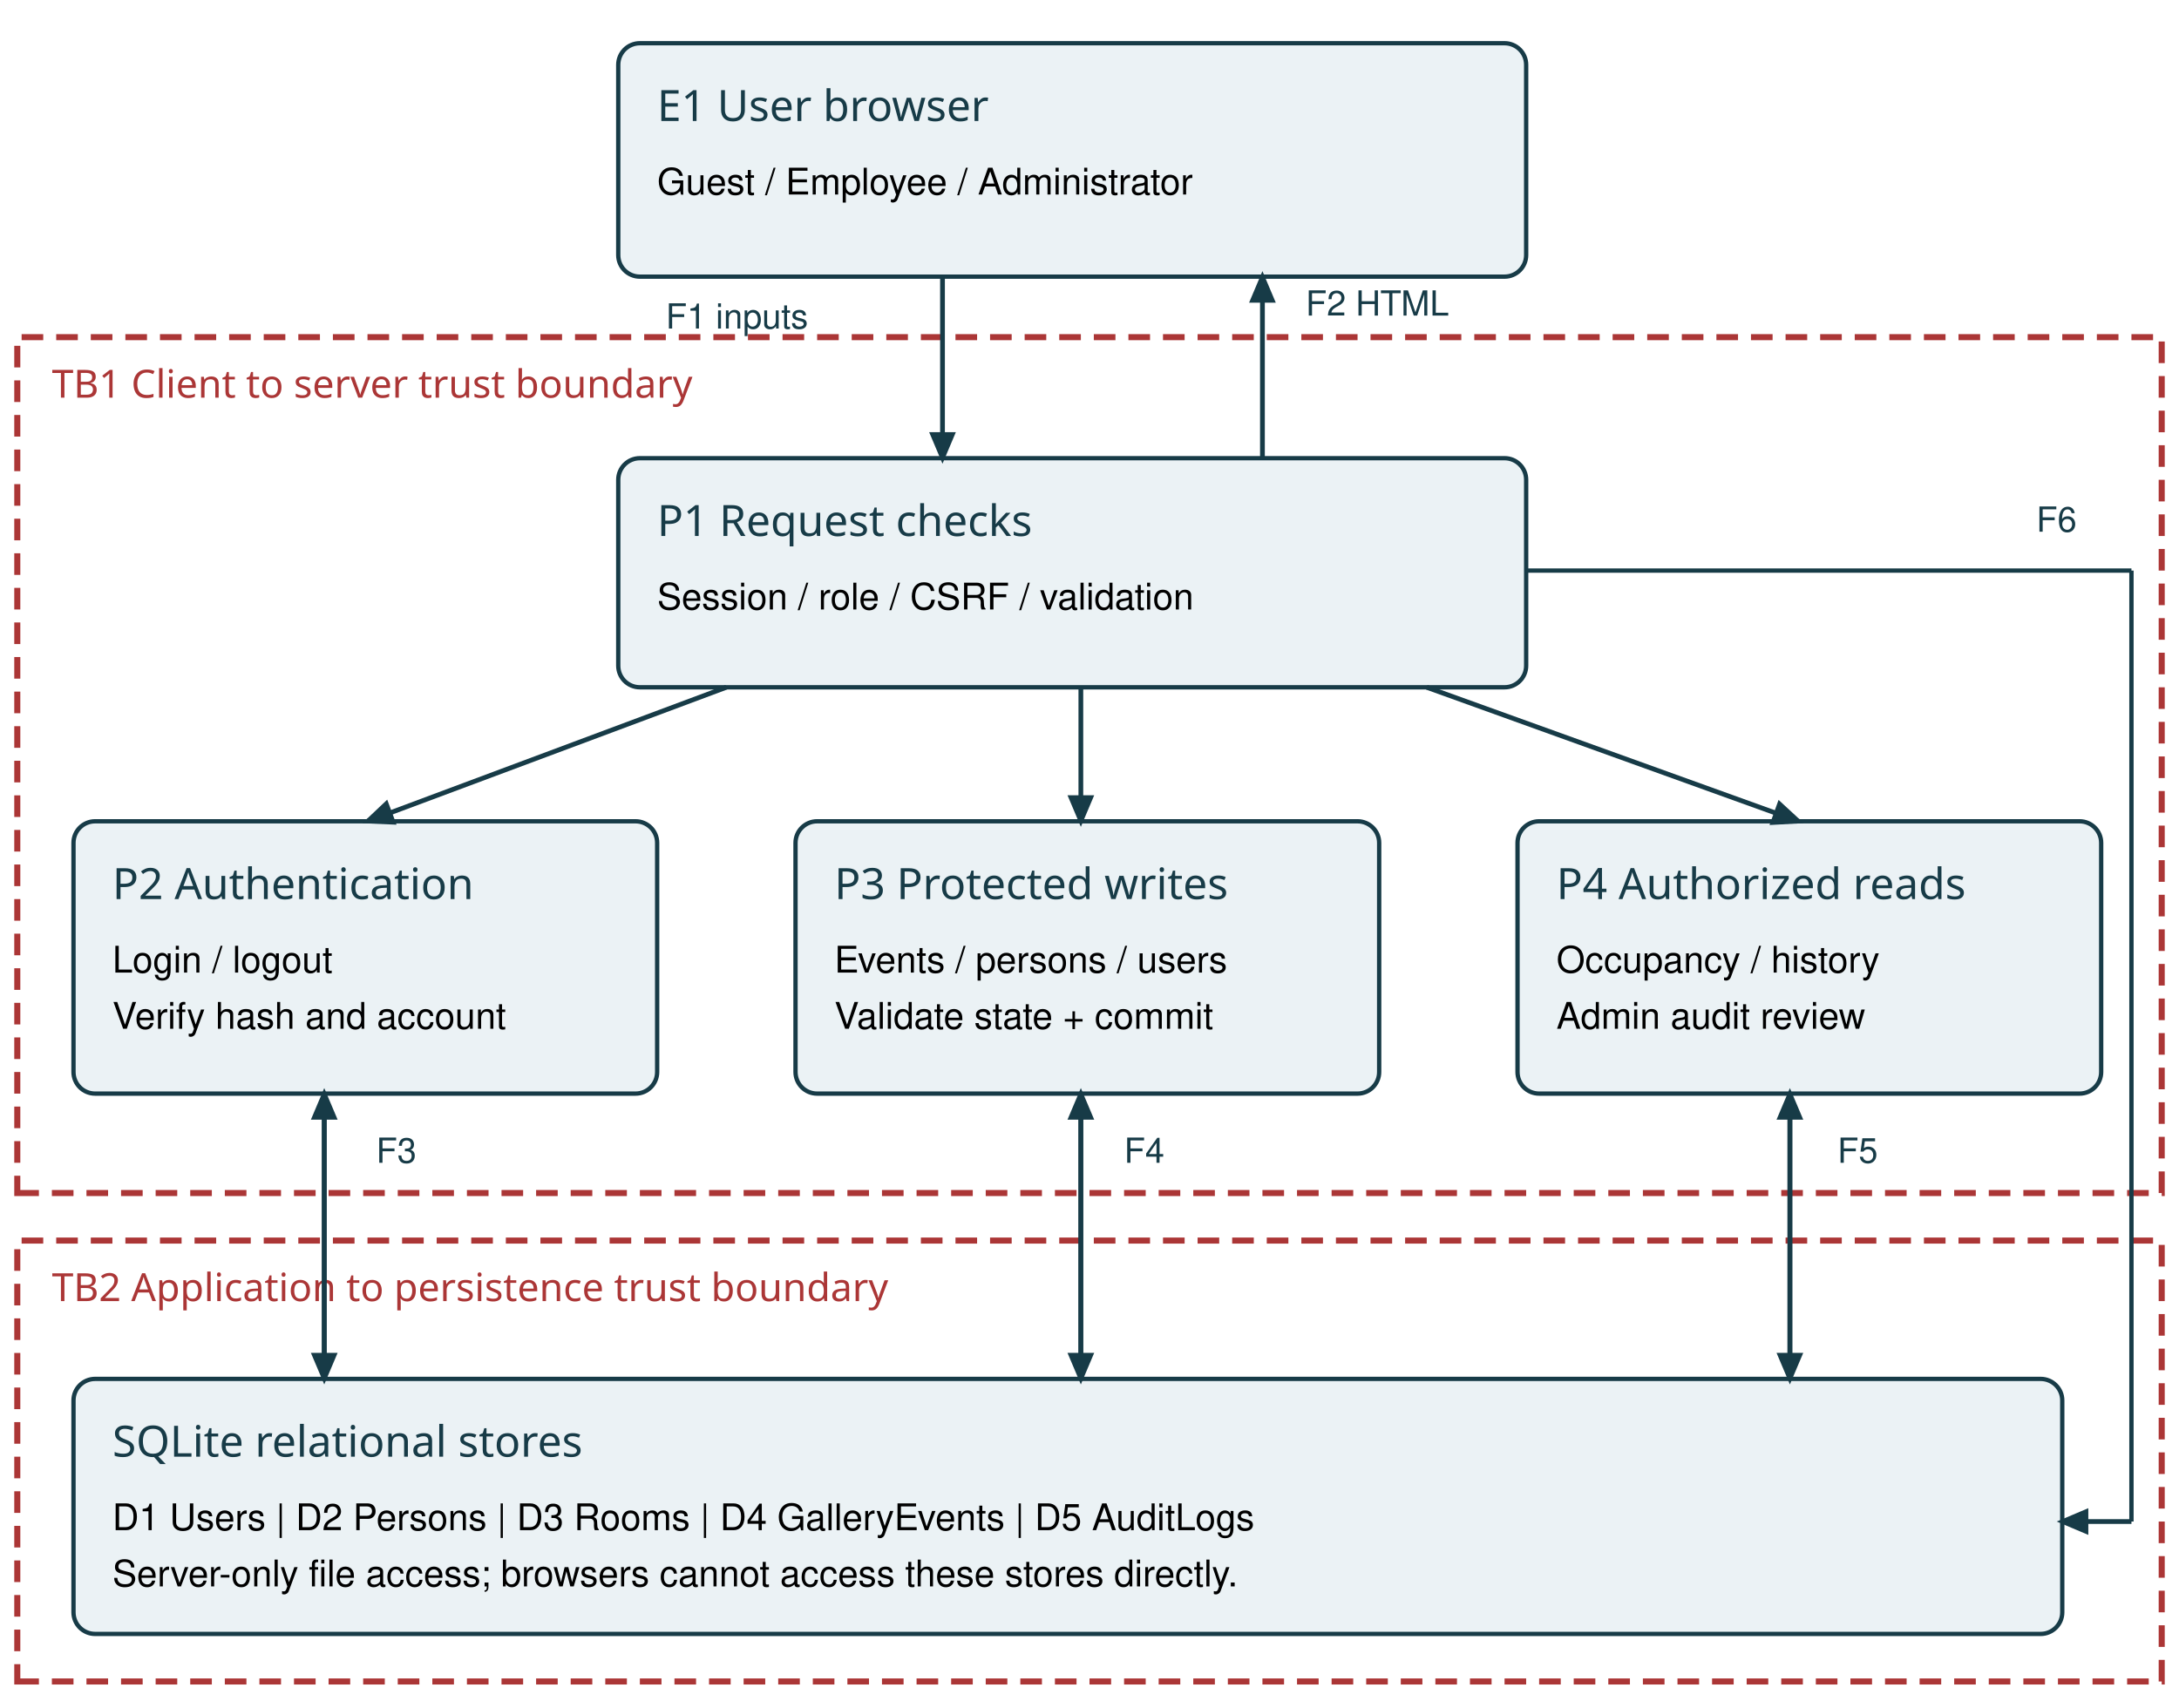
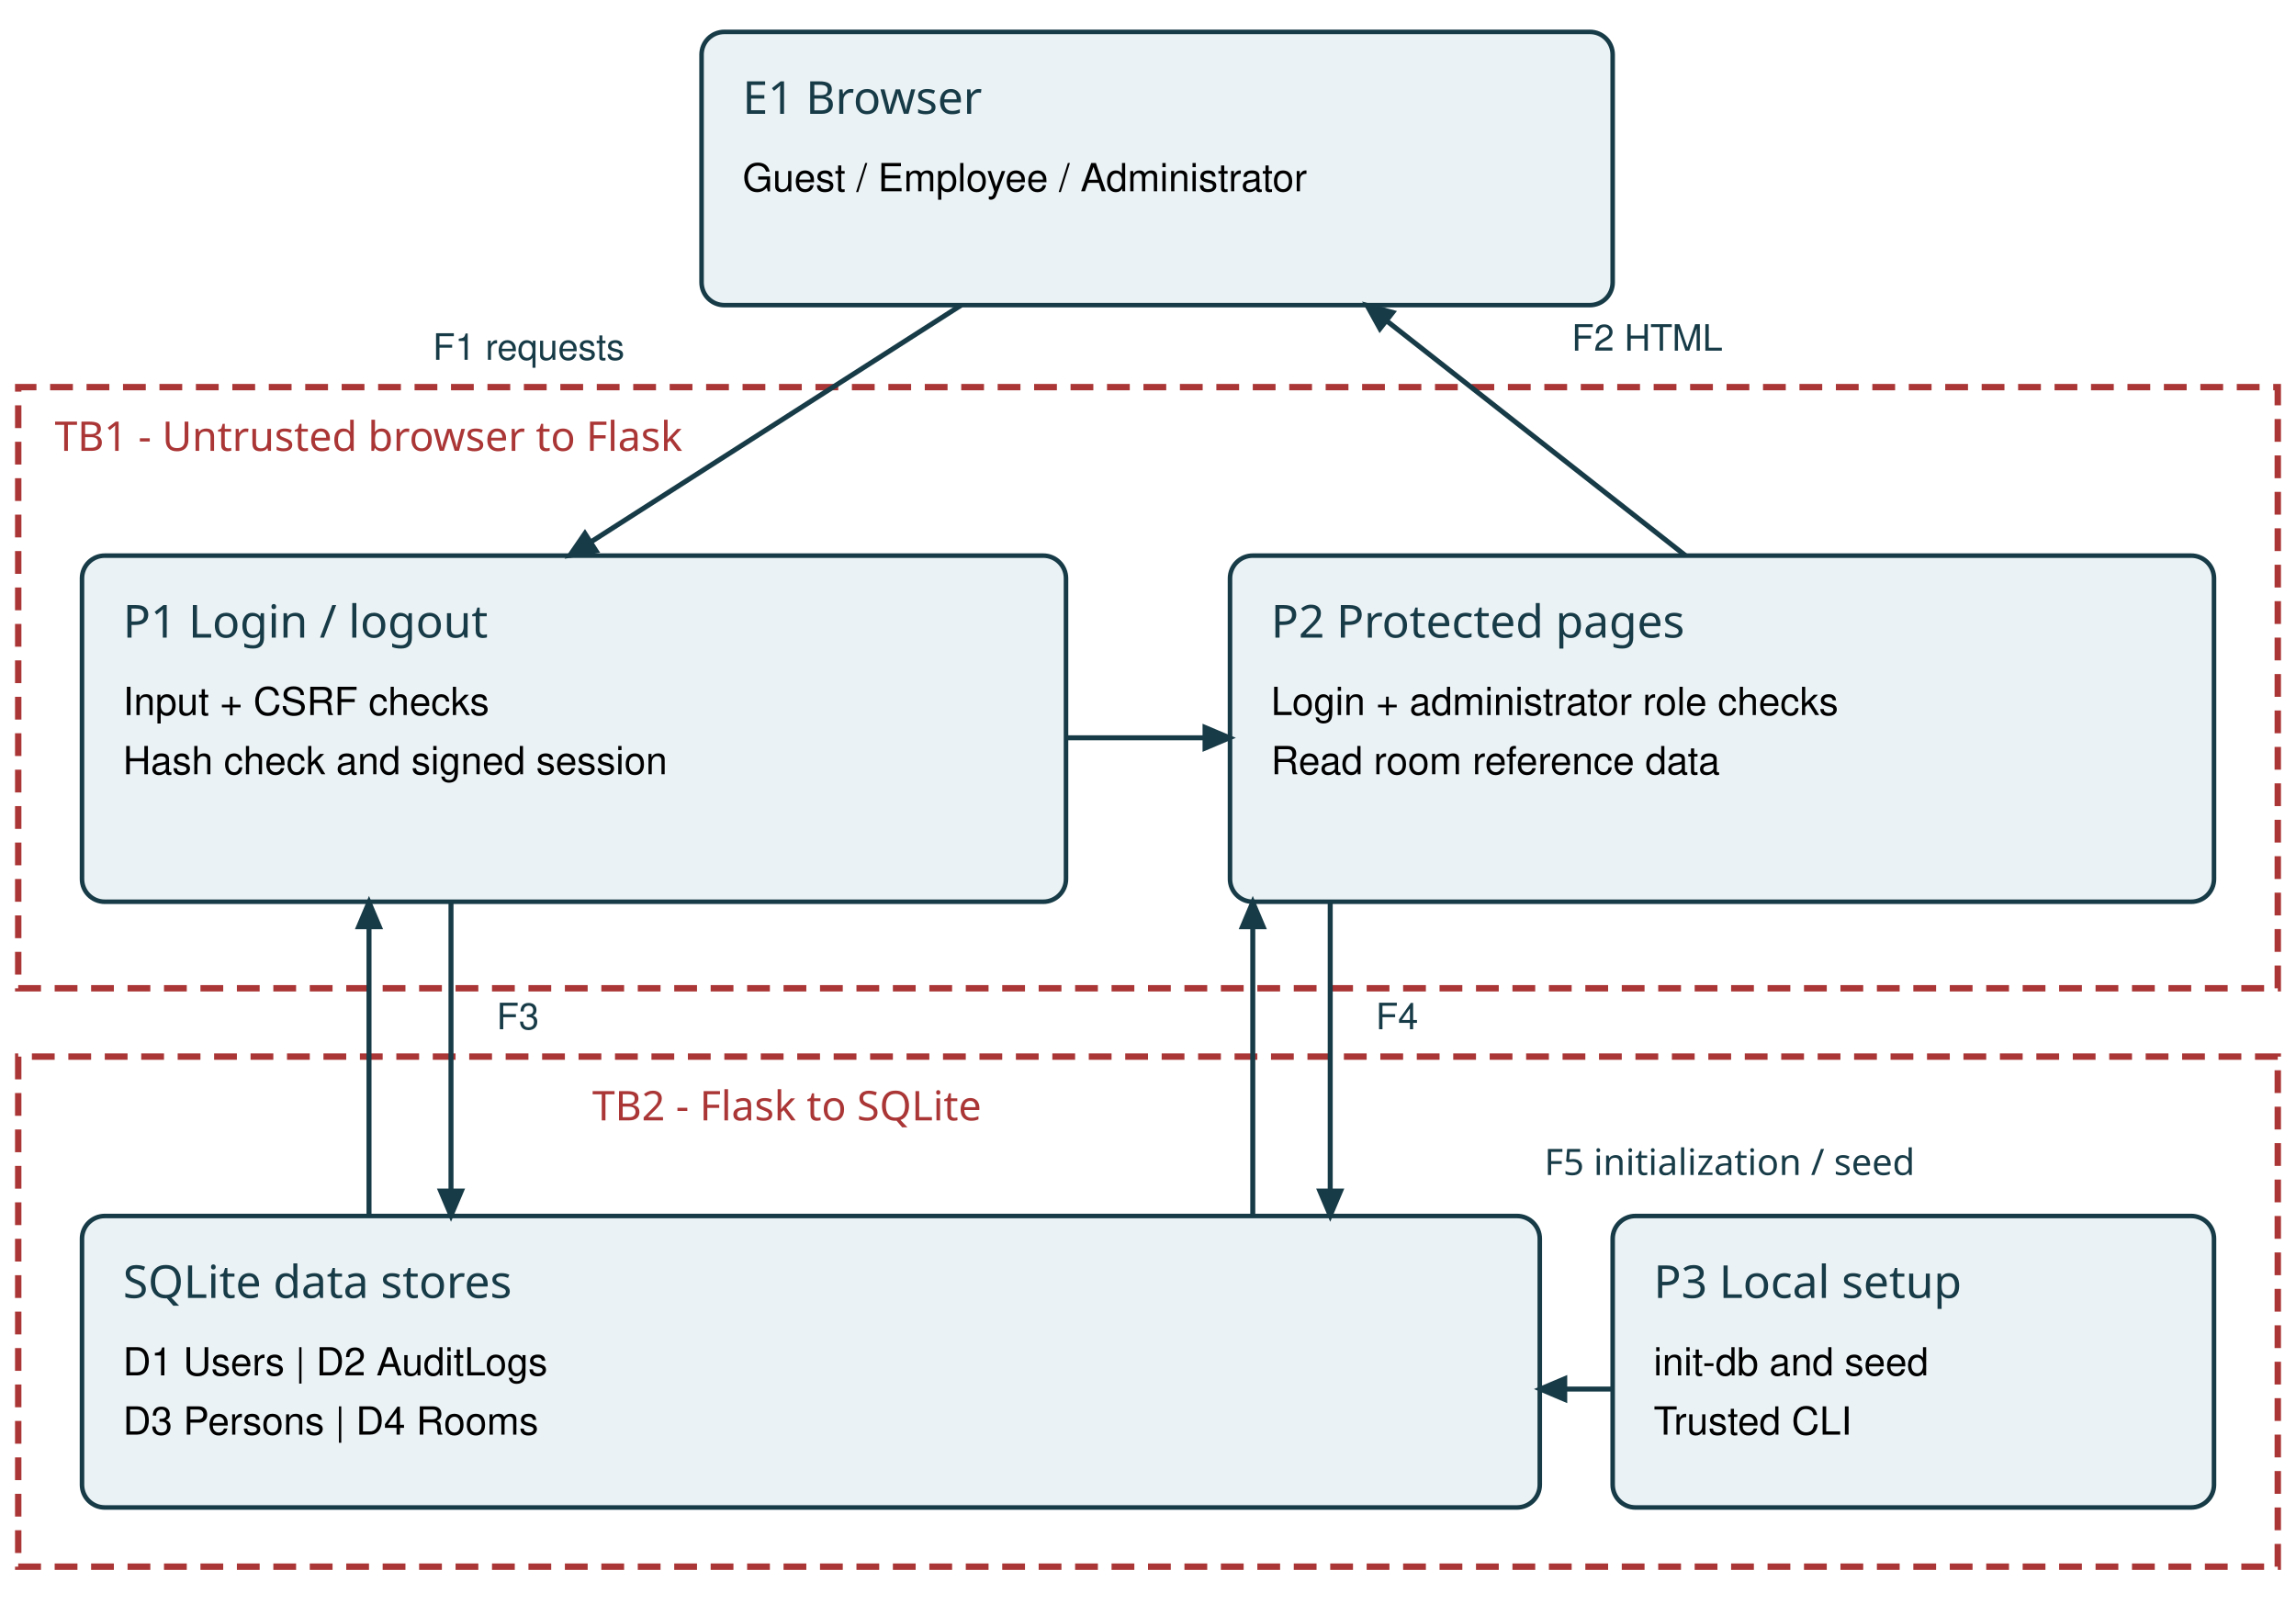
- <svg xmlns="http://www.w3.org/2000/svg" width="504" height="395" preserveAspectRatio="xMinYMin meet" viewBox="0 0 504 395" version="1.0" fill-rule="evenodd">
+ <svg xmlns="http://www.w3.org/2000/svg" width="504" height="352" preserveAspectRatio="xMinYMin meet" viewBox="0 0 504 352" version="1.0" fill-rule="evenodd">
  <clipPath id="clip">
-     <rect x="0" y="0" width="504" height="395" />
+     <rect x="0" y="0" width="504" height="352" />
  </clipPath>
-   <g id="group" transform="scale(1,-1) translate(0,-395)" style="clip-path: url(#clip)">
+   <g id="group" transform="scale(1,-1) translate(0,-352)" style="clip-path: url(#clip)">
    <g transform="">
-       <rect x="143" y="331" width="210" height="54" rx="5" ry="5" style="stroke: rgb(9%,23%,28%); stroke-linecap: butt; stroke-width: 1; fill: rgb(92%,95%,96%); fill-rule: evenodd;" />
-       <text x="152" y="367" style="font-family: Helvetica-Bold; font-size: 10px;fill: rgb(9%,23%,28%); stroke:none;" transform="translate(0,734) scale(1,-1)">E1 User browser</text>
-       <text x="152" y="350" style="font-family: Helvetica; font-size: 8.5px;fill: rgb(0%,0%,0%); stroke:none;" transform="translate(0,700) scale(1,-1)">Guest / Employee / Administrator</text>
-       <rect x="4" y="119" width="496" height="198" style="stroke: rgb(67%,21%,21%); stroke-linecap: butt; stroke-width: 1.4; fill: none; fill-rule: evenodd; stroke-dasharray: 5, 3;" />
-       <text x="12" y="303" style="font-family: Helvetica-Bold; font-size: 9px;fill: rgb(67%,21%,21%); stroke:none;" transform="translate(0,606) scale(1,-1)">TB1 Client to server trust boundary</text>
-       <rect x="143" y="236" width="210" height="53" rx="5" ry="5" style="stroke: rgb(9%,23%,28%); stroke-linecap: butt; stroke-width: 1; fill: rgb(92%,95%,96%); fill-rule: evenodd;" />
-       <text x="152" y="271" style="font-family: Helvetica-Bold; font-size: 10px;fill: rgb(9%,23%,28%); stroke:none;" transform="translate(0,542) scale(1,-1)">P1 Request checks</text>
-       <text x="152" y="254" style="font-family: Helvetica; font-size: 8.5px;fill: rgb(0%,0%,0%); stroke:none;" transform="translate(0,508) scale(1,-1)">Session / role / CSRF / validation</text>
-       <path d="M 218,331 L 218,289 Z" style="stroke: rgb(9%,23%,28%); stroke-linecap: butt; stroke-width: 1.1;" />
-       <polygon points="218 289, 220.337 294.526, 215.663 294.526" style="stroke: rgb(9%,23%,28%); stroke-linecap: butt; stroke-width: 1; fill: rgb(9%,23%,28%); fill-rule: evenodd;" />
-       <text x="154" y="319" style="font-family: Helvetica; font-size: 8px;fill: rgb(9%,23%,28%); stroke:none;" transform="translate(0,638) scale(1,-1)">F1 inputs</text>
-       <path d="M 292,289 L 292,331 Z" style="stroke: rgb(9%,23%,28%); stroke-linecap: butt; stroke-width: 1.1;" />
-       <polygon points="292 331, 289.663 325.474, 294.337 325.474" style="stroke: rgb(9%,23%,28%); stroke-linecap: butt; stroke-width: 1; fill: rgb(9%,23%,28%); fill-rule: evenodd;" />
-       <text x="302" y="322" style="font-family: Helvetica; font-size: 8px;fill: rgb(9%,23%,28%); stroke:none;" transform="translate(0,644) scale(1,-1)">F2 HTML</text>
-       <rect x="17" y="142" width="135" height="63" rx="5" ry="5" style="stroke: rgb(9%,23%,28%); stroke-linecap: butt; stroke-width: 1; fill: rgb(92%,95%,96%); fill-rule: evenodd;" />
-       <text x="26" y="187" style="font-family: Helvetica-Bold; font-size: 10px;fill: rgb(9%,23%,28%); stroke:none;" transform="translate(0,374) scale(1,-1)">P2 Authentication</text>
-       <text x="26" y="170" style="font-family: Helvetica; font-size: 8.5px;fill: rgb(0%,0%,0%); stroke:none;" transform="translate(0,340) scale(1,-1)">Login / logout</text>
-       <text x="26" y="157" style="font-family: Helvetica; font-size: 8.5px;fill: rgb(0%,0%,0%); stroke:none;" transform="translate(0,314) scale(1,-1)">Verify hash and account</text>
-       <rect x="184" y="142" width="135" height="63" rx="5" ry="5" style="stroke: rgb(9%,23%,28%); stroke-linecap: butt; stroke-width: 1; fill: rgb(92%,95%,96%); fill-rule: evenodd;" />
-       <text x="193" y="187" style="font-family: Helvetica-Bold; font-size: 10px;fill: rgb(9%,23%,28%); stroke:none;" transform="translate(0,374) scale(1,-1)">P3 Protected writes</text>
-       <text x="193" y="170" style="font-family: Helvetica; font-size: 8.5px;fill: rgb(0%,0%,0%); stroke:none;" transform="translate(0,340) scale(1,-1)">Events / persons / users</text>
-       <text x="193" y="157" style="font-family: Helvetica; font-size: 8.5px;fill: rgb(0%,0%,0%); stroke:none;" transform="translate(0,314) scale(1,-1)">Validate state + commit</text>
-       <rect x="351" y="142" width="135" height="63" rx="5" ry="5" style="stroke: rgb(9%,23%,28%); stroke-linecap: butt; stroke-width: 1; fill: rgb(92%,95%,96%); fill-rule: evenodd;" />
-       <text x="360" y="187" style="font-family: Helvetica-Bold; font-size: 10px;fill: rgb(9%,23%,28%); stroke:none;" transform="translate(0,374) scale(1,-1)">P4 Authorized reads</text>
-       <text x="360" y="170" style="font-family: Helvetica; font-size: 8.5px;fill: rgb(0%,0%,0%); stroke:none;" transform="translate(0,340) scale(1,-1)">Occupancy / history</text>
-       <text x="360" y="157" style="font-family: Helvetica; font-size: 8.5px;fill: rgb(0%,0%,0%); stroke:none;" transform="translate(0,314) scale(1,-1)">Admin audit review</text>
-       <path d="M 168,236 L 85,205 Z" style="stroke: rgb(9%,23%,28%); stroke-linecap: butt; stroke-width: 1.1;" />
-       <polygon points="85 205, 90.995 204.745, 89.36 209.122" style="stroke: rgb(9%,23%,28%); stroke-linecap: butt; stroke-width: 1; fill: rgb(9%,23%,28%); fill-rule: evenodd;" />
-       <path d="M 250,236 L 250,205 Z" style="stroke: rgb(9%,23%,28%); stroke-linecap: butt; stroke-width: 1.1;" />
-       <polygon points="250 205, 252.337 210.526, 247.663 210.526" style="stroke: rgb(9%,23%,28%); stroke-linecap: butt; stroke-width: 1; fill: rgb(9%,23%,28%); fill-rule: evenodd;" />
-       <path d="M 330,236 L 416,205 Z" style="stroke: rgb(9%,23%,28%); stroke-linecap: butt; stroke-width: 1.1;" />
-       <polygon points="416 205, 411.593 209.072, 410.009 204.676" style="stroke: rgb(9%,23%,28%); stroke-linecap: butt; stroke-width: 1; fill: rgb(9%,23%,28%); fill-rule: evenodd;" />
-       <rect x="4" y="6" width="496" height="102" style="stroke: rgb(67%,21%,21%); stroke-linecap: butt; stroke-width: 1.4; fill: none; fill-rule: evenodd; stroke-dasharray: 5, 3;" />
-       <text x="12" y="94" style="font-family: Helvetica-Bold; font-size: 9px;fill: rgb(67%,21%,21%); stroke:none;" transform="translate(0,188) scale(1,-1)">TB2 Application to persistence trust boundary</text>
-       <rect x="17" y="17" width="460" height="59" rx="5" ry="5" style="stroke: rgb(9%,23%,28%); stroke-linecap: butt; stroke-width: 1; fill: rgb(92%,95%,96%); fill-rule: evenodd;" />
-       <text x="26" y="58" style="font-family: Helvetica-Bold; font-size: 10px;fill: rgb(9%,23%,28%); stroke:none;" transform="translate(0,116) scale(1,-1)">SQLite relational stores</text>
-       <text x="26" y="41" style="font-family: Helvetica; font-size: 8.5px;fill: rgb(0%,0%,0%); stroke:none;" transform="translate(0,82) scale(1,-1)">D1 Users | D2 Persons | D3 Rooms | D4 GalleryEvents | D5 AuditLogs</text>
-       <text x="26" y="28" style="font-family: Helvetica; font-size: 8.5px;fill: rgb(0%,0%,0%); stroke:none;" transform="translate(0,56) scale(1,-1)">Server-only file access; browsers cannot access these stores directly.</text>
-       <path d="M 75,142 L 75,76 Z" style="stroke: rgb(9%,23%,28%); stroke-linecap: butt; stroke-width: 1.1;" />
-       <polygon points="75 76, 77.337 81.526, 72.663 81.526" style="stroke: rgb(9%,23%,28%); stroke-linecap: butt; stroke-width: 1; fill: rgb(9%,23%,28%); fill-rule: evenodd;" />
-       <text x="87" y="126" style="font-family: Helvetica; font-size: 8px;fill: rgb(9%,23%,28%); stroke:none;" transform="translate(0,252) scale(1,-1)">F3</text>
-       <path d="M 75,76 L 75,142 Z" style="stroke: rgb(9%,23%,28%); stroke-linecap: butt; stroke-width: 1.1;" />
-       <polygon points="75 142, 72.663 136.474, 77.337 136.474" style="stroke: rgb(9%,23%,28%); stroke-linecap: butt; stroke-width: 1; fill: rgb(9%,23%,28%); fill-rule: evenodd;" />
-       <path d="M 250,142 L 250,76 Z" style="stroke: rgb(9%,23%,28%); stroke-linecap: butt; stroke-width: 1.1;" />
-       <polygon points="250 76, 252.337 81.526, 247.663 81.526" style="stroke: rgb(9%,23%,28%); stroke-linecap: butt; stroke-width: 1; fill: rgb(9%,23%,28%); fill-rule: evenodd;" />
-       <text x="260" y="126" style="font-family: Helvetica; font-size: 8px;fill: rgb(9%,23%,28%); stroke:none;" transform="translate(0,252) scale(1,-1)">F4</text>
-       <path d="M 250,76 L 250,142 Z" style="stroke: rgb(9%,23%,28%); stroke-linecap: butt; stroke-width: 1.1;" />
-       <polygon points="250 142, 247.663 136.474, 252.337 136.474" style="stroke: rgb(9%,23%,28%); stroke-linecap: butt; stroke-width: 1; fill: rgb(9%,23%,28%); fill-rule: evenodd;" />
-       <path d="M 414,142 L 414,76 Z" style="stroke: rgb(9%,23%,28%); stroke-linecap: butt; stroke-width: 1.1;" />
-       <polygon points="414 76, 416.337 81.526, 411.663 81.526" style="stroke: rgb(9%,23%,28%); stroke-linecap: butt; stroke-width: 1; fill: rgb(9%,23%,28%); fill-rule: evenodd;" />
-       <text x="425" y="126" style="font-family: Helvetica; font-size: 8px;fill: rgb(9%,23%,28%); stroke:none;" transform="translate(0,252) scale(1,-1)">F5</text>
-       <path d="M 414,76 L 414,142 Z" style="stroke: rgb(9%,23%,28%); stroke-linecap: butt; stroke-width: 1.1;" />
-       <polygon points="414 142, 411.663 136.474, 416.337 136.474" style="stroke: rgb(9%,23%,28%); stroke-linecap: butt; stroke-width: 1; fill: rgb(9%,23%,28%); fill-rule: evenodd;" />
-       <path d="M 353,263 L 493,263 Z" style="stroke: rgb(9%,23%,28%); stroke-linecap: butt; stroke-width: 1;" />
-       <path d="M 493,263 L 493,43 Z" style="stroke: rgb(9%,23%,28%); stroke-linecap: butt; stroke-width: 1;" />
-       <path d="M 493,43 L 477,43 Z" style="stroke: rgb(9%,23%,28%); stroke-linecap: butt; stroke-width: 1.1;" />
-       <polygon points="477 43, 482.526 40.663, 482.526 45.337" style="stroke: rgb(9%,23%,28%); stroke-linecap: butt; stroke-width: 1; fill: rgb(9%,23%,28%); fill-rule: evenodd;" />
-       <text x="471" y="272" style="font-family: Helvetica; font-size: 8px;fill: rgb(9%,23%,28%); stroke:none;" transform="translate(0,544) scale(1,-1)">F6</text>
+       <rect x="154" y="285" width="200" height="60" rx="5" ry="5" style="stroke: rgb(9%,23%,28%); stroke-linecap: butt; stroke-width: 1; fill: rgb(92%,95%,96%); fill-rule: evenodd;" />
+       <text x="163" y="327" style="font-family: Helvetica-Bold; font-size: 10px;fill: rgb(9%,23%,28%); stroke:none;" transform="translate(0,654) scale(1,-1)">E1 Browser</text>
+       <text x="163" y="310" style="font-family: Helvetica; font-size: 8.5px;fill: rgb(0%,0%,0%); stroke:none;" transform="translate(0,620) scale(1,-1)">Guest / Employee / Administrator</text>
+       <rect x="4" y="135" width="496" height="132" style="stroke: rgb(67%,21%,21%); stroke-linecap: butt; stroke-width: 1.4; fill: none; fill-rule: evenodd; stroke-dasharray: 5, 3;" />
+       <text x="12" y="253" style="font-family: Helvetica-Bold; font-size: 9px;fill: rgb(67%,21%,21%); stroke:none;" transform="translate(0,506) scale(1,-1)">TB1 - Untrusted browser to Flask</text>
+       <rect x="18" y="154" width="216" height="76" rx="5" ry="5" style="stroke: rgb(9%,23%,28%); stroke-linecap: butt; stroke-width: 1; fill: rgb(92%,95%,96%); fill-rule: evenodd;" />
+       <text x="27" y="212" style="font-family: Helvetica-Bold; font-size: 10px;fill: rgb(9%,23%,28%); stroke:none;" transform="translate(0,424) scale(1,-1)">P1 Login / logout</text>
+       <text x="27" y="195" style="font-family: Helvetica; font-size: 8.5px;fill: rgb(0%,0%,0%); stroke:none;" transform="translate(0,390) scale(1,-1)">Input + CSRF checks</text>
+       <text x="27" y="182" style="font-family: Helvetica; font-size: 8.5px;fill: rgb(0%,0%,0%); stroke:none;" transform="translate(0,364) scale(1,-1)">Hash check and signed session</text>
+       <rect x="270" y="154" width="216" height="76" rx="5" ry="5" style="stroke: rgb(9%,23%,28%); stroke-linecap: butt; stroke-width: 1; fill: rgb(92%,95%,96%); fill-rule: evenodd;" />
+       <text x="279" y="212" style="font-family: Helvetica-Bold; font-size: 10px;fill: rgb(9%,23%,28%); stroke:none;" transform="translate(0,424) scale(1,-1)">P2 Protected pages</text>
+       <text x="279" y="195" style="font-family: Helvetica; font-size: 8.5px;fill: rgb(0%,0%,0%); stroke:none;" transform="translate(0,390) scale(1,-1)">Login + administrator role checks</text>
+       <text x="279" y="182" style="font-family: Helvetica; font-size: 8.5px;fill: rgb(0%,0%,0%); stroke:none;" transform="translate(0,364) scale(1,-1)">Read room reference data</text>
+       <path d="M 211,285 L 125,230 Z" style="stroke: rgb(9%,23%,28%); stroke-linecap: butt; stroke-width: 1.1;" />
+       <polygon points="125 230, 130.915 231.009, 128.397 234.946" style="stroke: rgb(9%,23%,28%); stroke-linecap: butt; stroke-width: 1; fill: rgb(9%,23%,28%); fill-rule: evenodd;" />
+       <text x="95" y="273" style="font-family: Helvetica; font-size: 8px;fill: rgb(9%,23%,28%); stroke:none;" transform="translate(0,546) scale(1,-1)">F1 requests</text>
+       <path d="M 370,230 L 300,285 Z" style="stroke: rgb(9%,23%,28%); stroke-linecap: butt; stroke-width: 1.1;" />
+       <polygon points="300 285, 302.902 279.748, 305.789 283.423" style="stroke: rgb(9%,23%,28%); stroke-linecap: butt; stroke-width: 1; fill: rgb(9%,23%,28%); fill-rule: evenodd;" />
+       <text x="345" y="275" style="font-family: Helvetica; font-size: 8px;fill: rgb(9%,23%,28%); stroke:none;" transform="translate(0,550) scale(1,-1)">F2 HTML</text>
+       <path d="M 234,190 L 270,190 Z" style="stroke: rgb(9%,23%,28%); stroke-linecap: butt; stroke-width: 1.1;" />
+       <polygon points="270 190, 264.474 192.337, 264.474 187.663" style="stroke: rgb(9%,23%,28%); stroke-linecap: butt; stroke-width: 1; fill: rgb(9%,23%,28%); fill-rule: evenodd;" />
+       <rect x="4" y="8" width="496" height="112" style="stroke: rgb(67%,21%,21%); stroke-linecap: butt; stroke-width: 1.4; fill: none; fill-rule: evenodd; stroke-dasharray: 5, 3;" />
+       <text x="12" y="106" style="font-family: Helvetica-Bold; font-size: 9px;fill: rgb(67%,21%,21%); stroke:none;" transform="translate(0,212) scale(1,-1)" />
+       <text x="130" y="106" style="font-family: Helvetica-Bold; font-size: 9px;fill: rgb(67%,21%,21%); stroke:none;" transform="translate(0,212) scale(1,-1)">TB2 - Flask to SQLite</text>
+       <rect x="18" y="21" width="320" height="64" rx="5" ry="5" style="stroke: rgb(9%,23%,28%); stroke-linecap: butt; stroke-width: 1; fill: rgb(92%,95%,96%); fill-rule: evenodd;" />
+       <text x="27" y="67" style="font-family: Helvetica-Bold; font-size: 10px;fill: rgb(9%,23%,28%); stroke:none;" transform="translate(0,134) scale(1,-1)">SQLite data stores</text>
+       <text x="27" y="50" style="font-family: Helvetica; font-size: 8.5px;fill: rgb(0%,0%,0%); stroke:none;" transform="translate(0,100) scale(1,-1)">D1 Users | D2 AuditLogs</text>
+       <text x="27" y="37" style="font-family: Helvetica; font-size: 8.5px;fill: rgb(0%,0%,0%); stroke:none;" transform="translate(0,74) scale(1,-1)">D3 Persons | D4 Rooms</text>
+       <rect x="354" y="21" width="132" height="64" rx="5" ry="5" style="stroke: rgb(9%,23%,28%); stroke-linecap: butt; stroke-width: 1; fill: rgb(92%,95%,96%); fill-rule: evenodd;" />
+       <text x="363" y="67" style="font-family: Helvetica-Bold; font-size: 10px;fill: rgb(9%,23%,28%); stroke:none;" transform="translate(0,134) scale(1,-1)">P3 Local setup</text>
+       <text x="363" y="50" style="font-family: Helvetica; font-size: 8.5px;fill: rgb(0%,0%,0%); stroke:none;" transform="translate(0,100) scale(1,-1)">init-db and seed</text>
+       <text x="363" y="37" style="font-family: Helvetica; font-size: 8.5px;fill: rgb(0%,0%,0%); stroke:none;" transform="translate(0,74) scale(1,-1)">Trusted CLI</text>
+       <path d="M 99,154 L 99,85 Z" style="stroke: rgb(9%,23%,28%); stroke-linecap: butt; stroke-width: 1.1;" />
+       <polygon points="99 85, 101.337 90.526, 96.663 90.526" style="stroke: rgb(9%,23%,28%); stroke-linecap: butt; stroke-width: 1; fill: rgb(9%,23%,28%); fill-rule: evenodd;" />
+       <text x="109" y="126" style="font-family: Helvetica; font-size: 8px;fill: rgb(9%,23%,28%); stroke:none;" transform="translate(0,252) scale(1,-1)">F3</text>
+       <path d="M 81,85 L 81,154 Z" style="stroke: rgb(9%,23%,28%); stroke-linecap: butt; stroke-width: 1.1;" />
+       <polygon points="81 154, 78.663 148.474, 83.337 148.474" style="stroke: rgb(9%,23%,28%); stroke-linecap: butt; stroke-width: 1; fill: rgb(9%,23%,28%); fill-rule: evenodd;" />
+       <path d="M 292,154 L 292,85 Z" style="stroke: rgb(9%,23%,28%); stroke-linecap: butt; stroke-width: 1.1;" />
+       <polygon points="292 85, 294.337 90.526, 289.663 90.526" style="stroke: rgb(9%,23%,28%); stroke-linecap: butt; stroke-width: 1; fill: rgb(9%,23%,28%); fill-rule: evenodd;" />
+       <text x="302" y="126" style="font-family: Helvetica; font-size: 8px;fill: rgb(9%,23%,28%); stroke:none;" transform="translate(0,252) scale(1,-1)">F4</text>
+       <path d="M 275,85 L 275,154 Z" style="stroke: rgb(9%,23%,28%); stroke-linecap: butt; stroke-width: 1.1;" />
+       <polygon points="275 154, 272.663 148.474, 277.337 148.474" style="stroke: rgb(9%,23%,28%); stroke-linecap: butt; stroke-width: 1; fill: rgb(9%,23%,28%); fill-rule: evenodd;" />
+       <path d="M 354,47 L 338,47 Z" style="stroke: rgb(9%,23%,28%); stroke-linecap: butt; stroke-width: 1.1;" />
+       <polygon points="338 47, 343.526 44.663, 343.526 49.337" style="stroke: rgb(9%,23%,28%); stroke-linecap: butt; stroke-width: 1; fill: rgb(9%,23%,28%); fill-rule: evenodd;" />
+       <text x="339" y="94" style="font-family: Times-Roman; font-size: 8px;fill: rgb(9%,23%,28%); stroke:none;" transform="translate(0,188) scale(1,-1)">F5 initialization / seed</text>
    </g>
  </g>
</svg>
